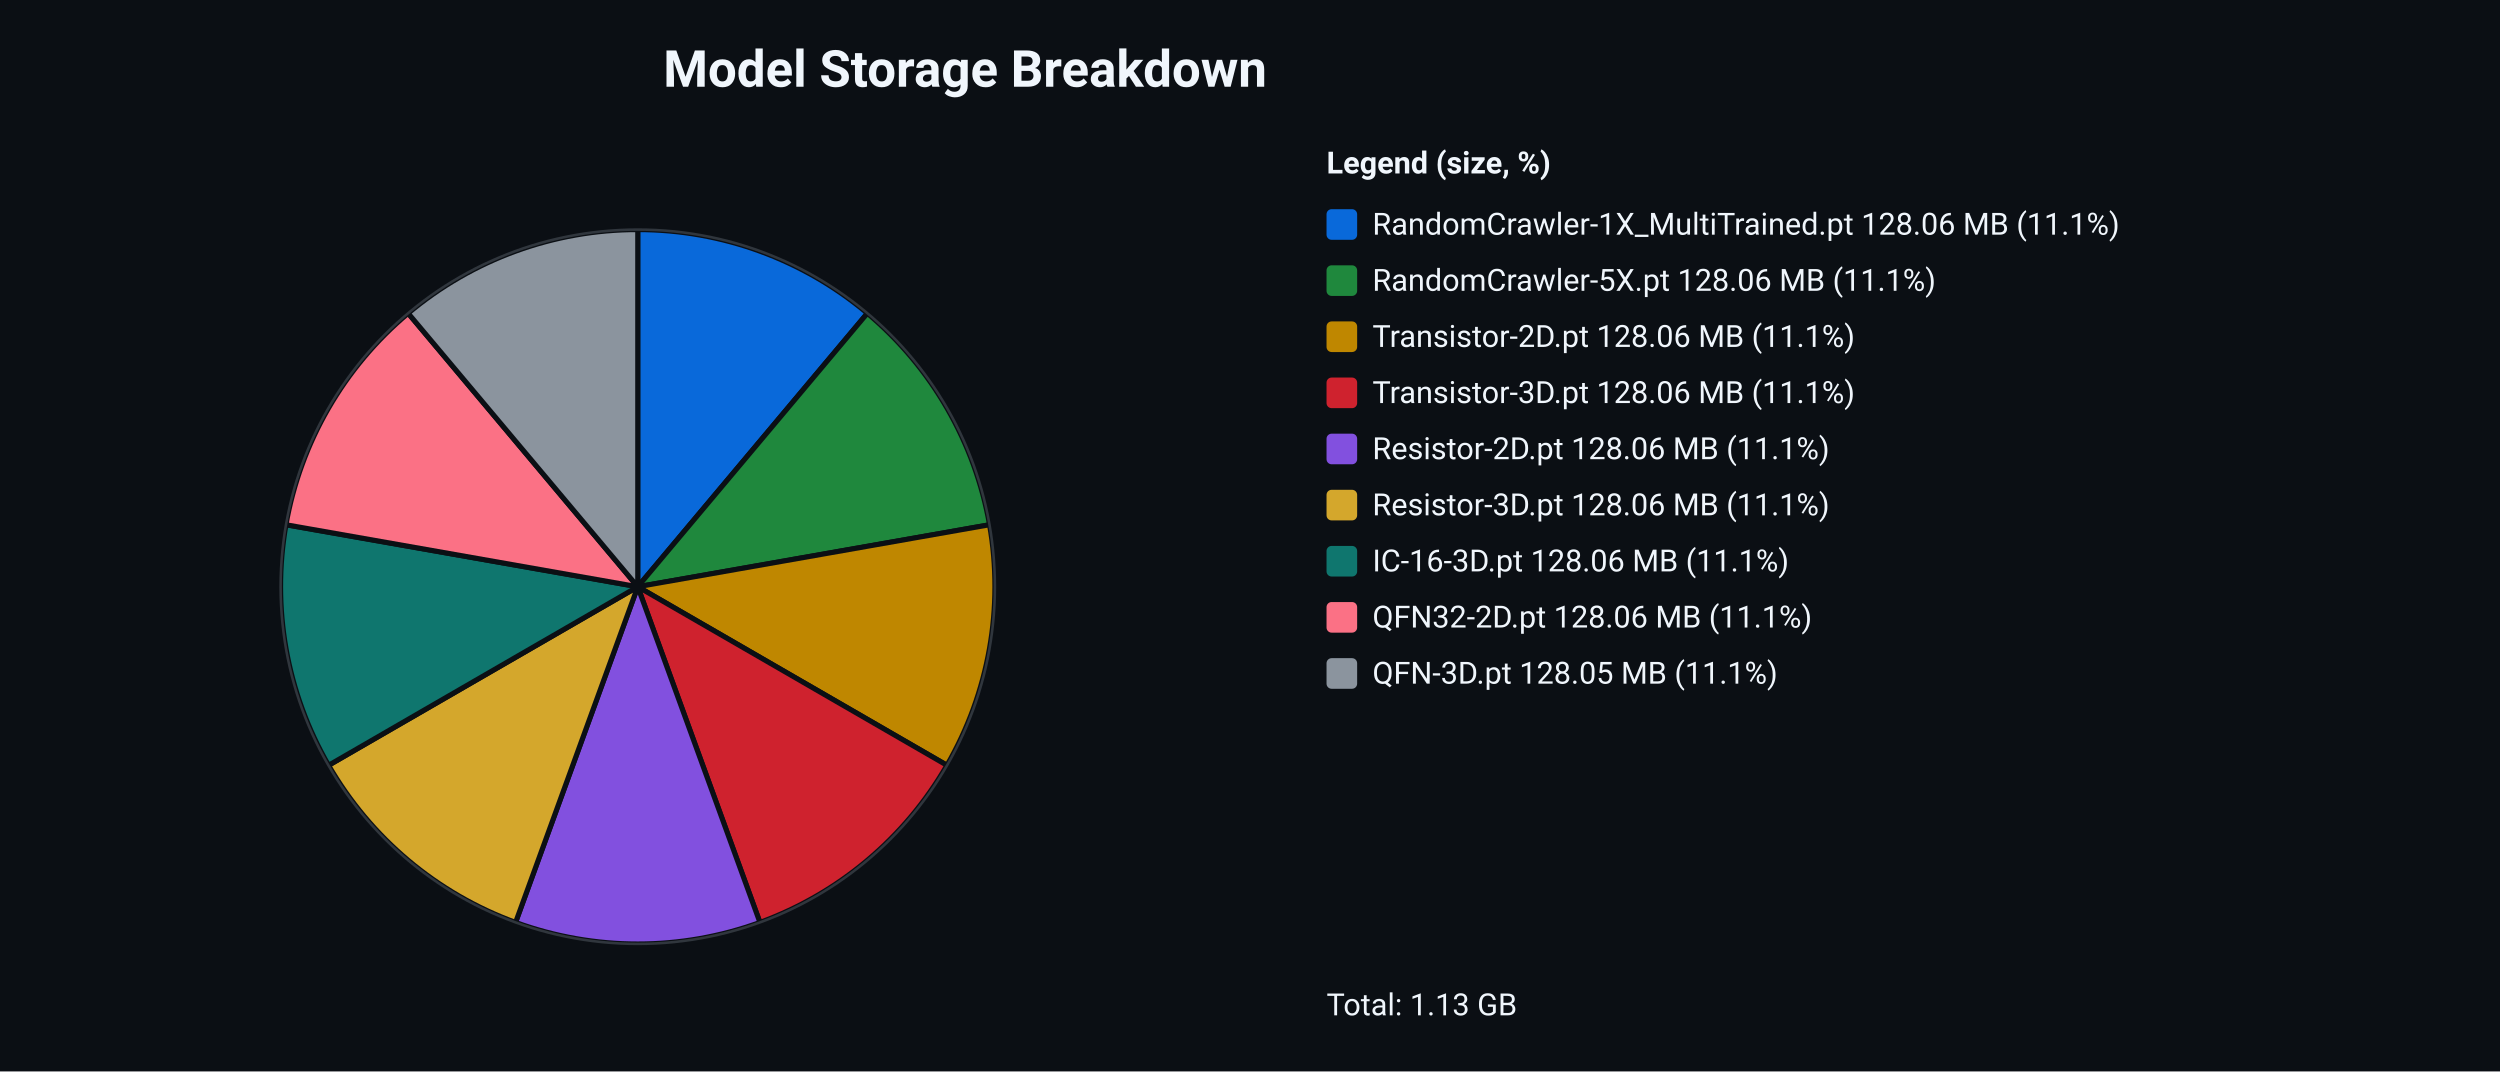
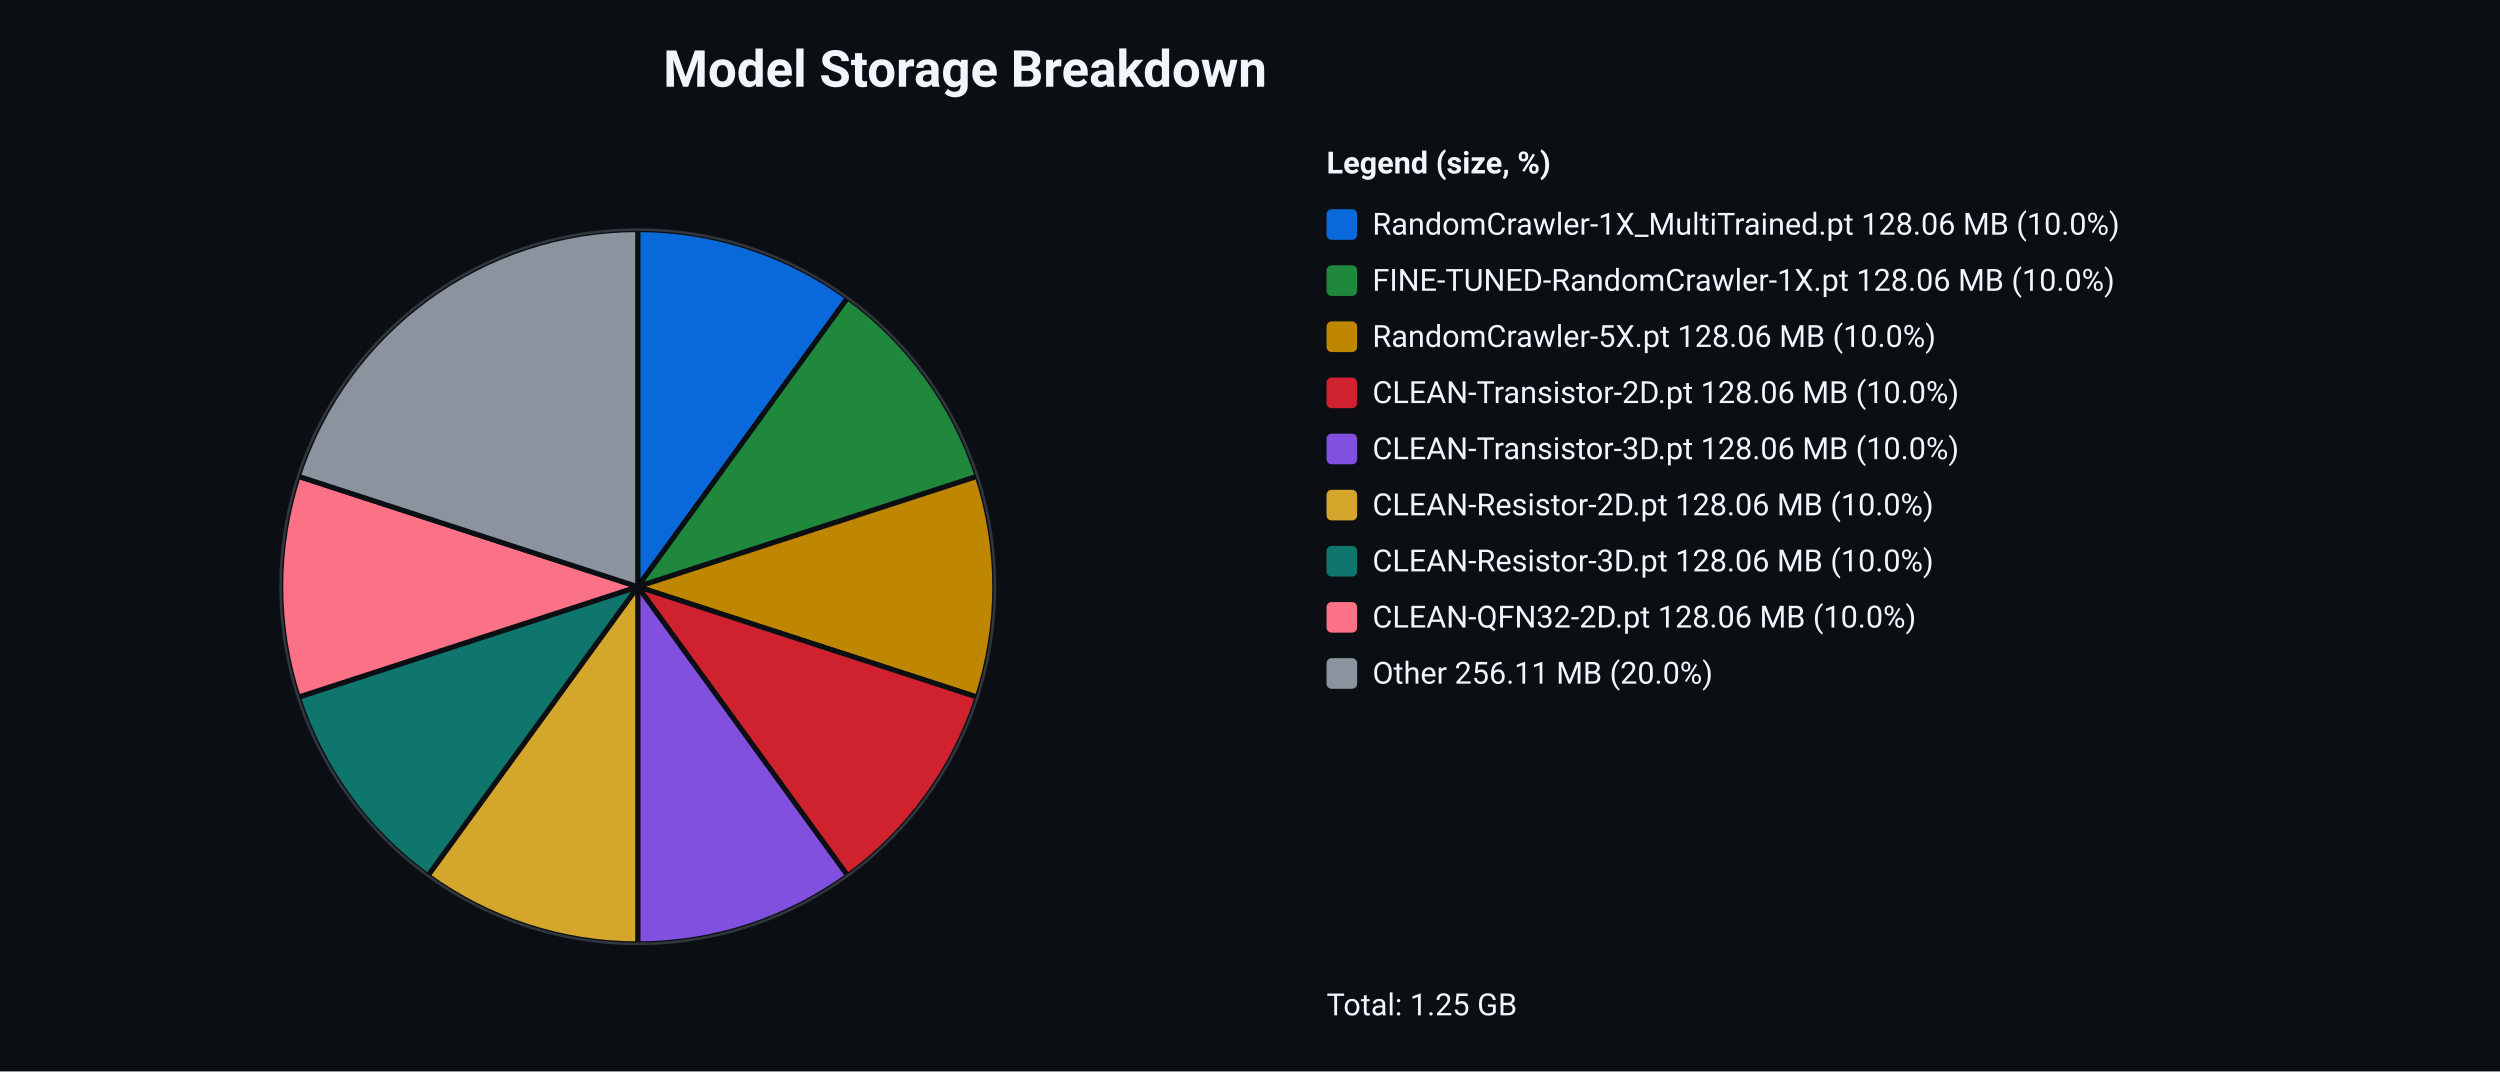
<svg xmlns="http://www.w3.org/2000/svg" width="980" height="420" viewBox="0 0 980 420">
  <rect x="0" y="0" width="980" height="420" fill="#0b0f14" />
  <text x="260" y="34" font-family="ui-sans-serif, system-ui, -apple-system, Segoe UI, Roboto, Arial" font-size="20" font-weight="700" fill="#f0f6fc">Model Storage Breakdown</text>
-   <path d="M 250.0 230.0 L 250.0 90.0 A 140.0 140.0 0 0 1 340.0 122.8 Z" fill="#0969da" stroke="#0b0f14" stroke-width="2" />
-   <path d="M 250.0 230.0 L 340.0 122.8 A 140.0 140.0 0 0 1 387.9 205.7 Z" fill="#1f883d" stroke="#0b0f14" stroke-width="2" />
-   <path d="M 250.0 230.0 L 387.9 205.7 A 140.0 140.0 0 0 1 371.2 300.0 Z" fill="#bf8700" stroke="#0b0f14" stroke-width="2" />
-   <path d="M 250.0 230.0 L 371.2 300.0 A 140.0 140.0 0 0 1 297.9 361.6 Z" fill="#cf222e" stroke="#0b0f14" stroke-width="2" />
-   <path d="M 250.0 230.0 L 297.9 361.6 A 140.0 140.0 0 0 1 202.1 361.6 Z" fill="#8250df" stroke="#0b0f14" stroke-width="2" />
-   <path d="M 250.0 230.0 L 202.1 361.6 A 140.0 140.0 0 0 1 128.8 300.0 Z" fill="#d4a72c" stroke="#0b0f14" stroke-width="2" />
-   <path d="M 250.0 230.0 L 128.8 300.0 A 140.0 140.0 0 0 1 112.1 205.7 Z" fill="#0f766e" stroke="#0b0f14" stroke-width="2" />
-   <path d="M 250.0 230.0 L 112.1 205.7 A 140.0 140.0 0 0 1 160.0 122.8 Z" fill="#fb7185" stroke="#0b0f14" stroke-width="2" />
-   <path d="M 250.0 230.0 L 160.0 122.8 A 140.0 140.0 0 0 1 250.0 90.0 Z" fill="#8b949e" stroke="#0b0f14" stroke-width="2" />
+   <path d="M 250.0 230.0 L 250.0 90.0 A 140.0 140.0 0 0 1 332.3 116.7 Z" fill="#0969da" stroke="#0b0f14" stroke-width="2" />
+   <path d="M 250.0 230.0 L 332.3 116.7 A 140.0 140.0 0 0 1 383.1 186.7 Z" fill="#1f883d" stroke="#0b0f14" stroke-width="2" />
+   <path d="M 250.0 230.0 L 383.1 186.7 A 140.0 140.0 0 0 1 383.1 273.3 Z" fill="#bf8700" stroke="#0b0f14" stroke-width="2" />
+   <path d="M 250.0 230.0 L 383.1 273.3 A 140.0 140.0 0 0 1 332.3 343.3 Z" fill="#cf222e" stroke="#0b0f14" stroke-width="2" />
+   <path d="M 250.0 230.0 L 332.3 343.3 A 140.0 140.0 0 0 1 250.0 370.0 Z" fill="#8250df" stroke="#0b0f14" stroke-width="2" />
+   <path d="M 250.0 230.0 L 250.0 370.0 A 140.0 140.0 0 0 1 167.7 343.3 Z" fill="#d4a72c" stroke="#0b0f14" stroke-width="2" />
+   <path d="M 250.0 230.0 L 167.7 343.3 A 140.0 140.0 0 0 1 116.9 273.3 Z" fill="#0f766e" stroke="#0b0f14" stroke-width="2" />
+   <path d="M 250.0 230.0 L 116.9 273.3 A 140.0 140.0 0 0 1 116.9 186.7 Z" fill="#fb7185" stroke="#0b0f14" stroke-width="2" />
+   <path d="M 250.0 230.0 L 116.9 186.7 A 140.0 140.0 0 0 1 250.0 90.0 Z" fill="#8b949e" stroke="#0b0f14" stroke-width="2" />
  <circle cx="250.0" cy="230.0" r="140.0" fill="none" stroke="#30363d" stroke-width="1" />
  <text x="520.0" y="68.0" font-family="ui-sans-serif, system-ui, -apple-system, Segoe UI, Roboto, Arial" font-size="12" font-weight="700" fill="#f0f6fc">Legend (size, %)</text>
  <rect x="520.0" y="82.0" width="12" height="12" rx="2" fill="#0969da" />
-   <text x="538.0" y="92.0" font-family="ui-sans-serif, system-ui, -apple-system, Segoe UI, Roboto, Arial" font-size="12" fill="#f0f6fc">RandomCrawler-1X_MultiTrained.pt  128.06 MB  (11.1%)</text>
+   <text x="538.0" y="92.0" font-family="ui-sans-serif, system-ui, -apple-system, Segoe UI, Roboto, Arial" font-size="12" fill="#f0f6fc">RandomCrawler-1X_MultiTrained.pt  128.06 MB  (10.0%)</text>
  <rect x="520.0" y="104.0" width="12" height="12" rx="2" fill="#1f883d" />
-   <text x="538.0" y="114.0" font-family="ui-sans-serif, system-ui, -apple-system, Segoe UI, Roboto, Arial" font-size="12" fill="#f0f6fc">RandomCrawler-5X.pt  128.06 MB  (11.1%)</text>
+   <text x="538.0" y="114.0" font-family="ui-sans-serif, system-ui, -apple-system, Segoe UI, Roboto, Arial" font-size="12" fill="#f0f6fc">FINE-TUNED-RandomCrawler-1X.pt  128.06 MB  (10.0%)</text>
  <rect x="520.0" y="126.0" width="12" height="12" rx="2" fill="#bf8700" />
-   <text x="538.0" y="136.0" font-family="ui-sans-serif, system-ui, -apple-system, Segoe UI, Roboto, Arial" font-size="12" fill="#f0f6fc">Transistor-2D.pt  128.06 MB  (11.1%)</text>
+   <text x="538.0" y="136.0" font-family="ui-sans-serif, system-ui, -apple-system, Segoe UI, Roboto, Arial" font-size="12" fill="#f0f6fc">RandomCrawler-5X.pt  128.06 MB  (10.0%)</text>
  <rect x="520.0" y="148.0" width="12" height="12" rx="2" fill="#cf222e" />
-   <text x="538.0" y="158.0" font-family="ui-sans-serif, system-ui, -apple-system, Segoe UI, Roboto, Arial" font-size="12" fill="#f0f6fc">Transistor-3D.pt  128.06 MB  (11.1%)</text>
+   <text x="538.0" y="158.0" font-family="ui-sans-serif, system-ui, -apple-system, Segoe UI, Roboto, Arial" font-size="12" fill="#f0f6fc">CLEAN-Transistor-2D.pt  128.06 MB  (10.0%)</text>
  <rect x="520.0" y="170.0" width="12" height="12" rx="2" fill="#8250df" />
-   <text x="538.0" y="180.0" font-family="ui-sans-serif, system-ui, -apple-system, Segoe UI, Roboto, Arial" font-size="12" fill="#f0f6fc">Resistor-2D.pt  128.06 MB  (11.1%)</text>
+   <text x="538.0" y="180.0" font-family="ui-sans-serif, system-ui, -apple-system, Segoe UI, Roboto, Arial" font-size="12" fill="#f0f6fc">CLEAN-Transistor-3D.pt  128.06 MB  (10.0%)</text>
  <rect x="520.0" y="192.0" width="12" height="12" rx="2" fill="#d4a72c" />
-   <text x="538.0" y="202.0" font-family="ui-sans-serif, system-ui, -apple-system, Segoe UI, Roboto, Arial" font-size="12" fill="#f0f6fc">Resistor-3D.pt  128.06 MB  (11.1%)</text>
+   <text x="538.0" y="202.0" font-family="ui-sans-serif, system-ui, -apple-system, Segoe UI, Roboto, Arial" font-size="12" fill="#f0f6fc">CLEAN-Resistor-2D.pt  128.06 MB  (10.0%)</text>
  <rect x="520.0" y="214.0" width="12" height="12" rx="2" fill="#0f766e" />
-   <text x="538.0" y="224.0" font-family="ui-sans-serif, system-ui, -apple-system, Segoe UI, Roboto, Arial" font-size="12" fill="#f0f6fc">IC-16-3D.pt  128.06 MB  (11.1%)</text>
+   <text x="538.0" y="224.0" font-family="ui-sans-serif, system-ui, -apple-system, Segoe UI, Roboto, Arial" font-size="12" fill="#f0f6fc">CLEAN-Resistor-3D.pt  128.06 MB  (10.0%)</text>
  <rect x="520.0" y="236.0" width="12" height="12" rx="2" fill="#fb7185" />
-   <text x="538.0" y="246.0" font-family="ui-sans-serif, system-ui, -apple-system, Segoe UI, Roboto, Arial" font-size="12" fill="#f0f6fc">QFN32-2D.pt  128.06 MB  (11.1%)</text>
+   <text x="538.0" y="246.0" font-family="ui-sans-serif, system-ui, -apple-system, Segoe UI, Roboto, Arial" font-size="12" fill="#f0f6fc">CLEAN-QFN32-2D.pt  128.06 MB  (10.0%)</text>
  <rect x="520.0" y="258.0" width="12" height="12" rx="2" fill="#8b949e" />
-   <text x="538.0" y="268.0" font-family="ui-sans-serif, system-ui, -apple-system, Segoe UI, Roboto, Arial" font-size="12" fill="#f0f6fc">QFN-3D.pt  128.05 MB  (11.1%)</text>
-   <text x="520.0" y="398" font-family="ui-sans-serif, system-ui, -apple-system, Segoe UI, Roboto, Arial" font-size="12" fill="#f0f6fc">Total: 1.13 GB</text>
+   <text x="538.0" y="268.0" font-family="ui-sans-serif, system-ui, -apple-system, Segoe UI, Roboto, Arial" font-size="12" fill="#f0f6fc">Other  256.11 MB  (20.0%)</text>
+   <text x="520.0" y="398" font-family="ui-sans-serif, system-ui, -apple-system, Segoe UI, Roboto, Arial" font-size="12" fill="#f0f6fc">Total: 1.25 GB</text>
</svg>
